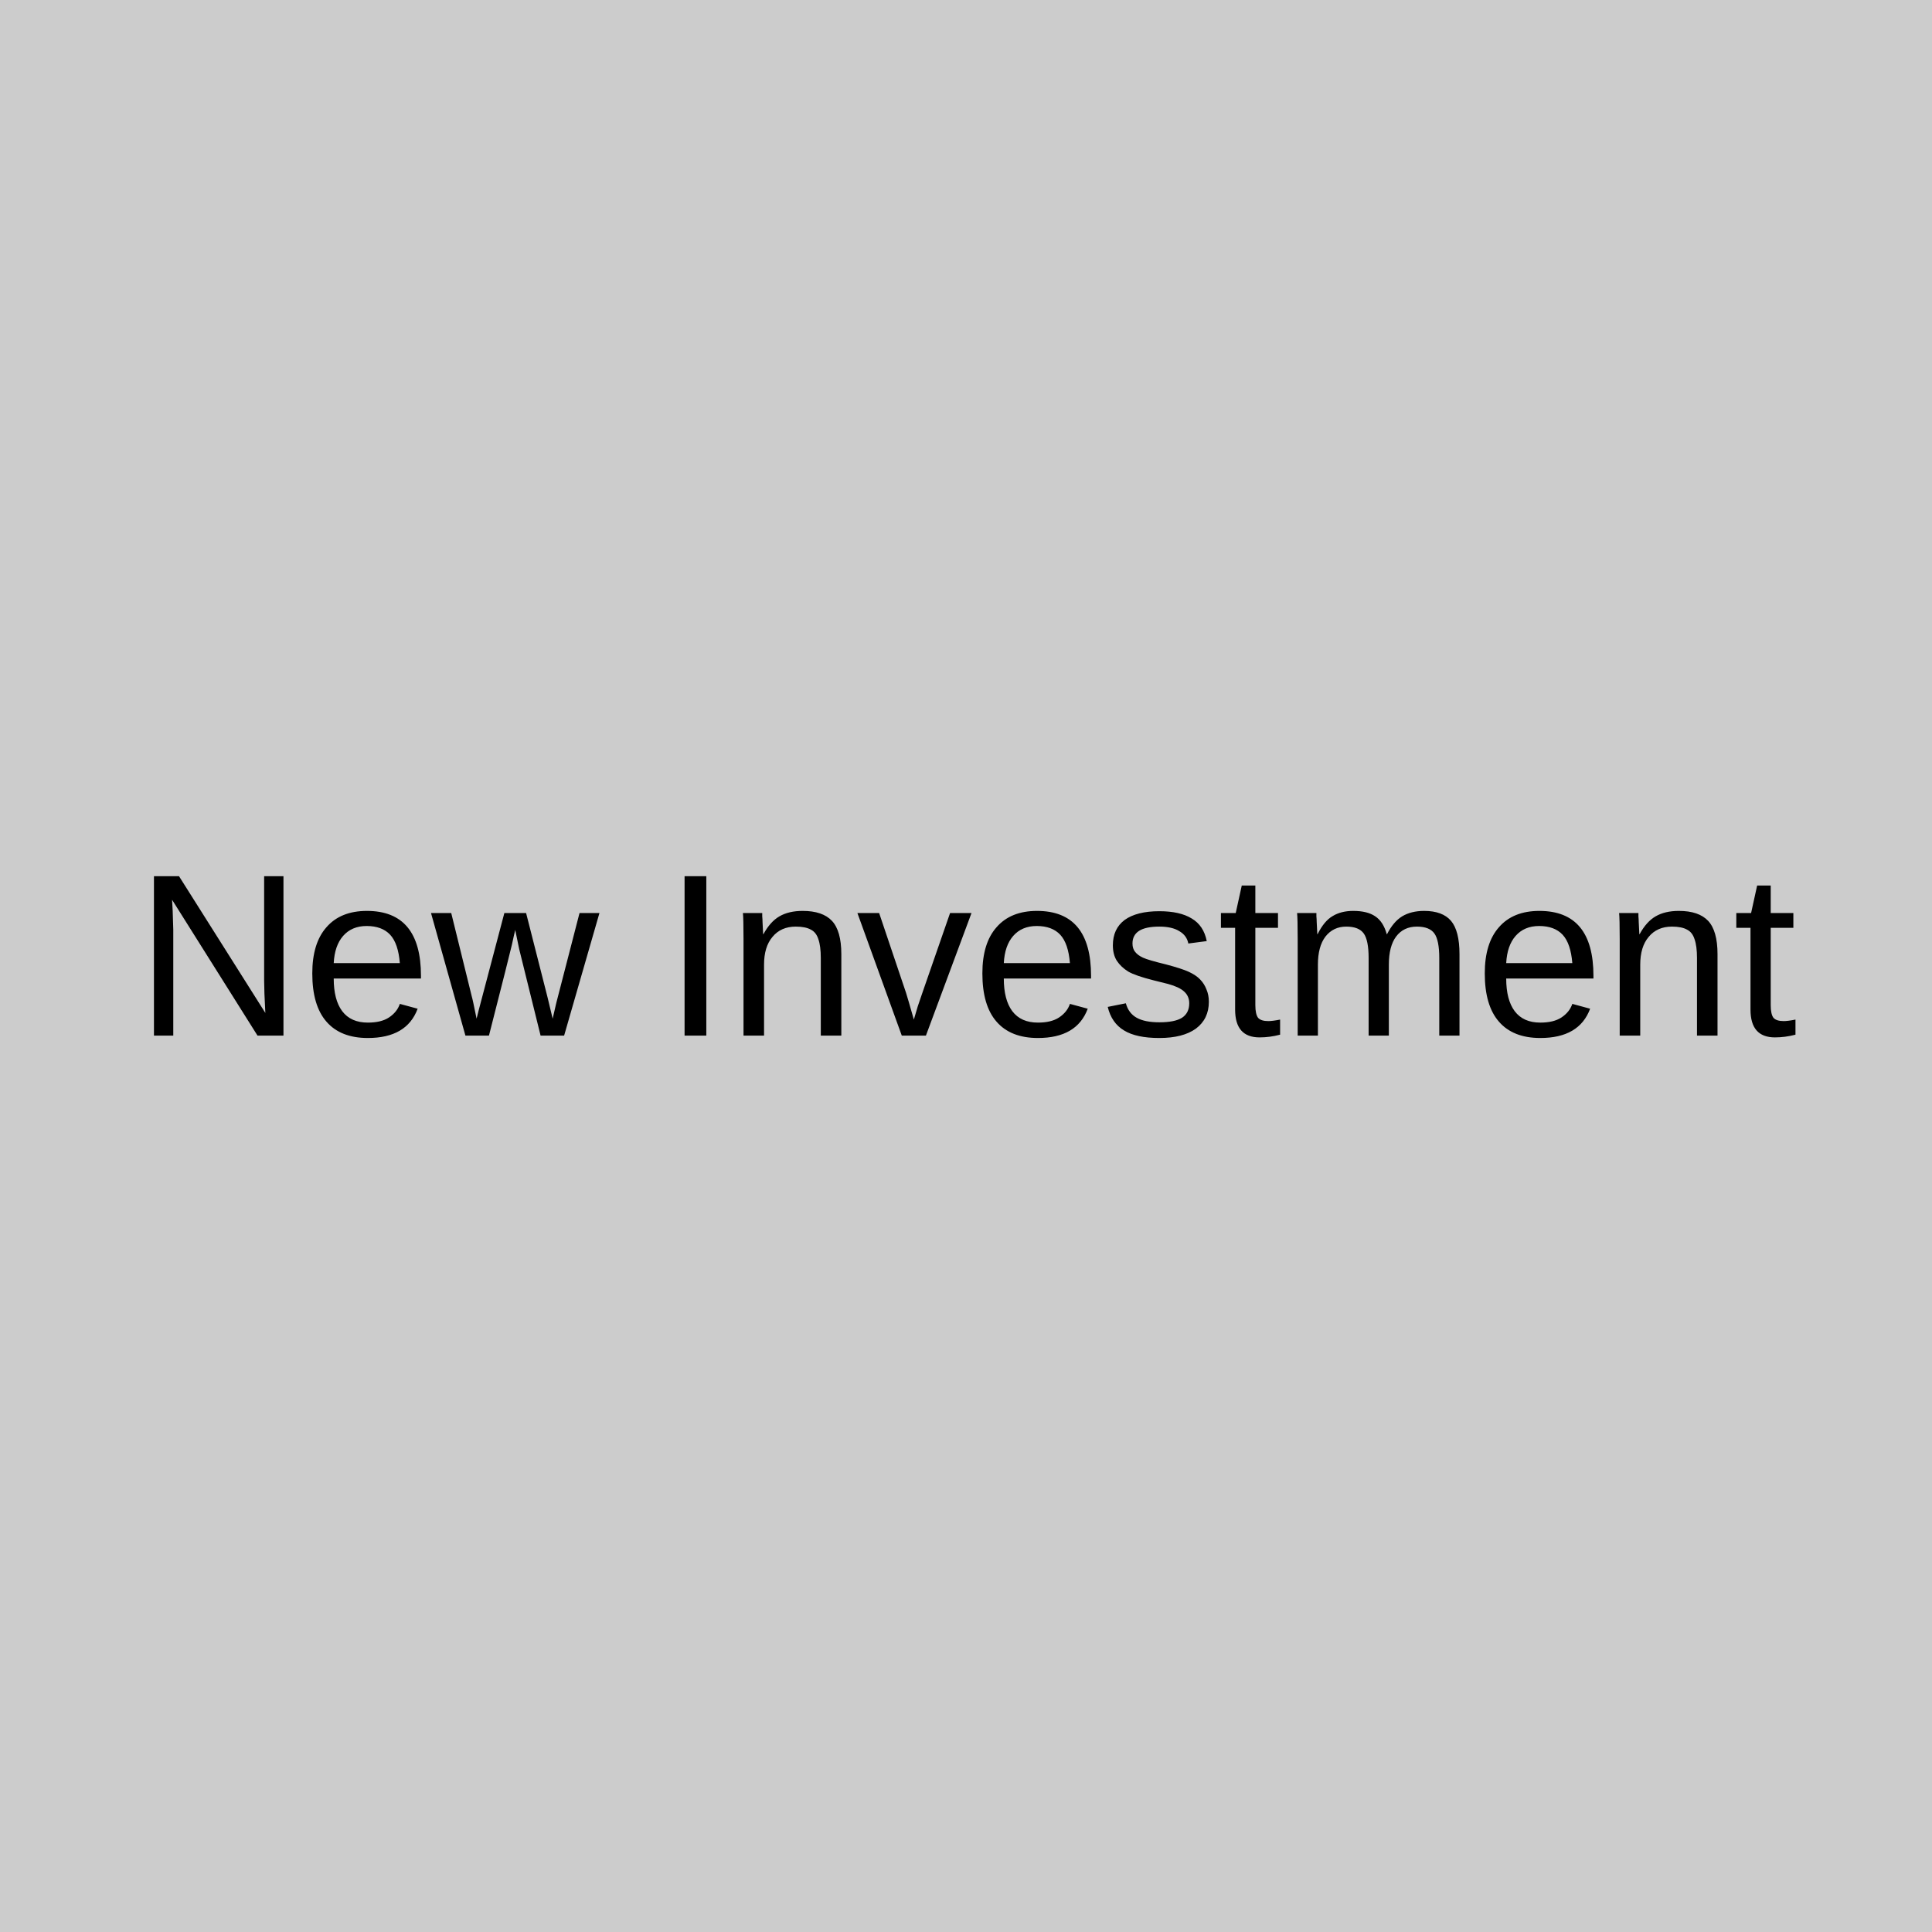
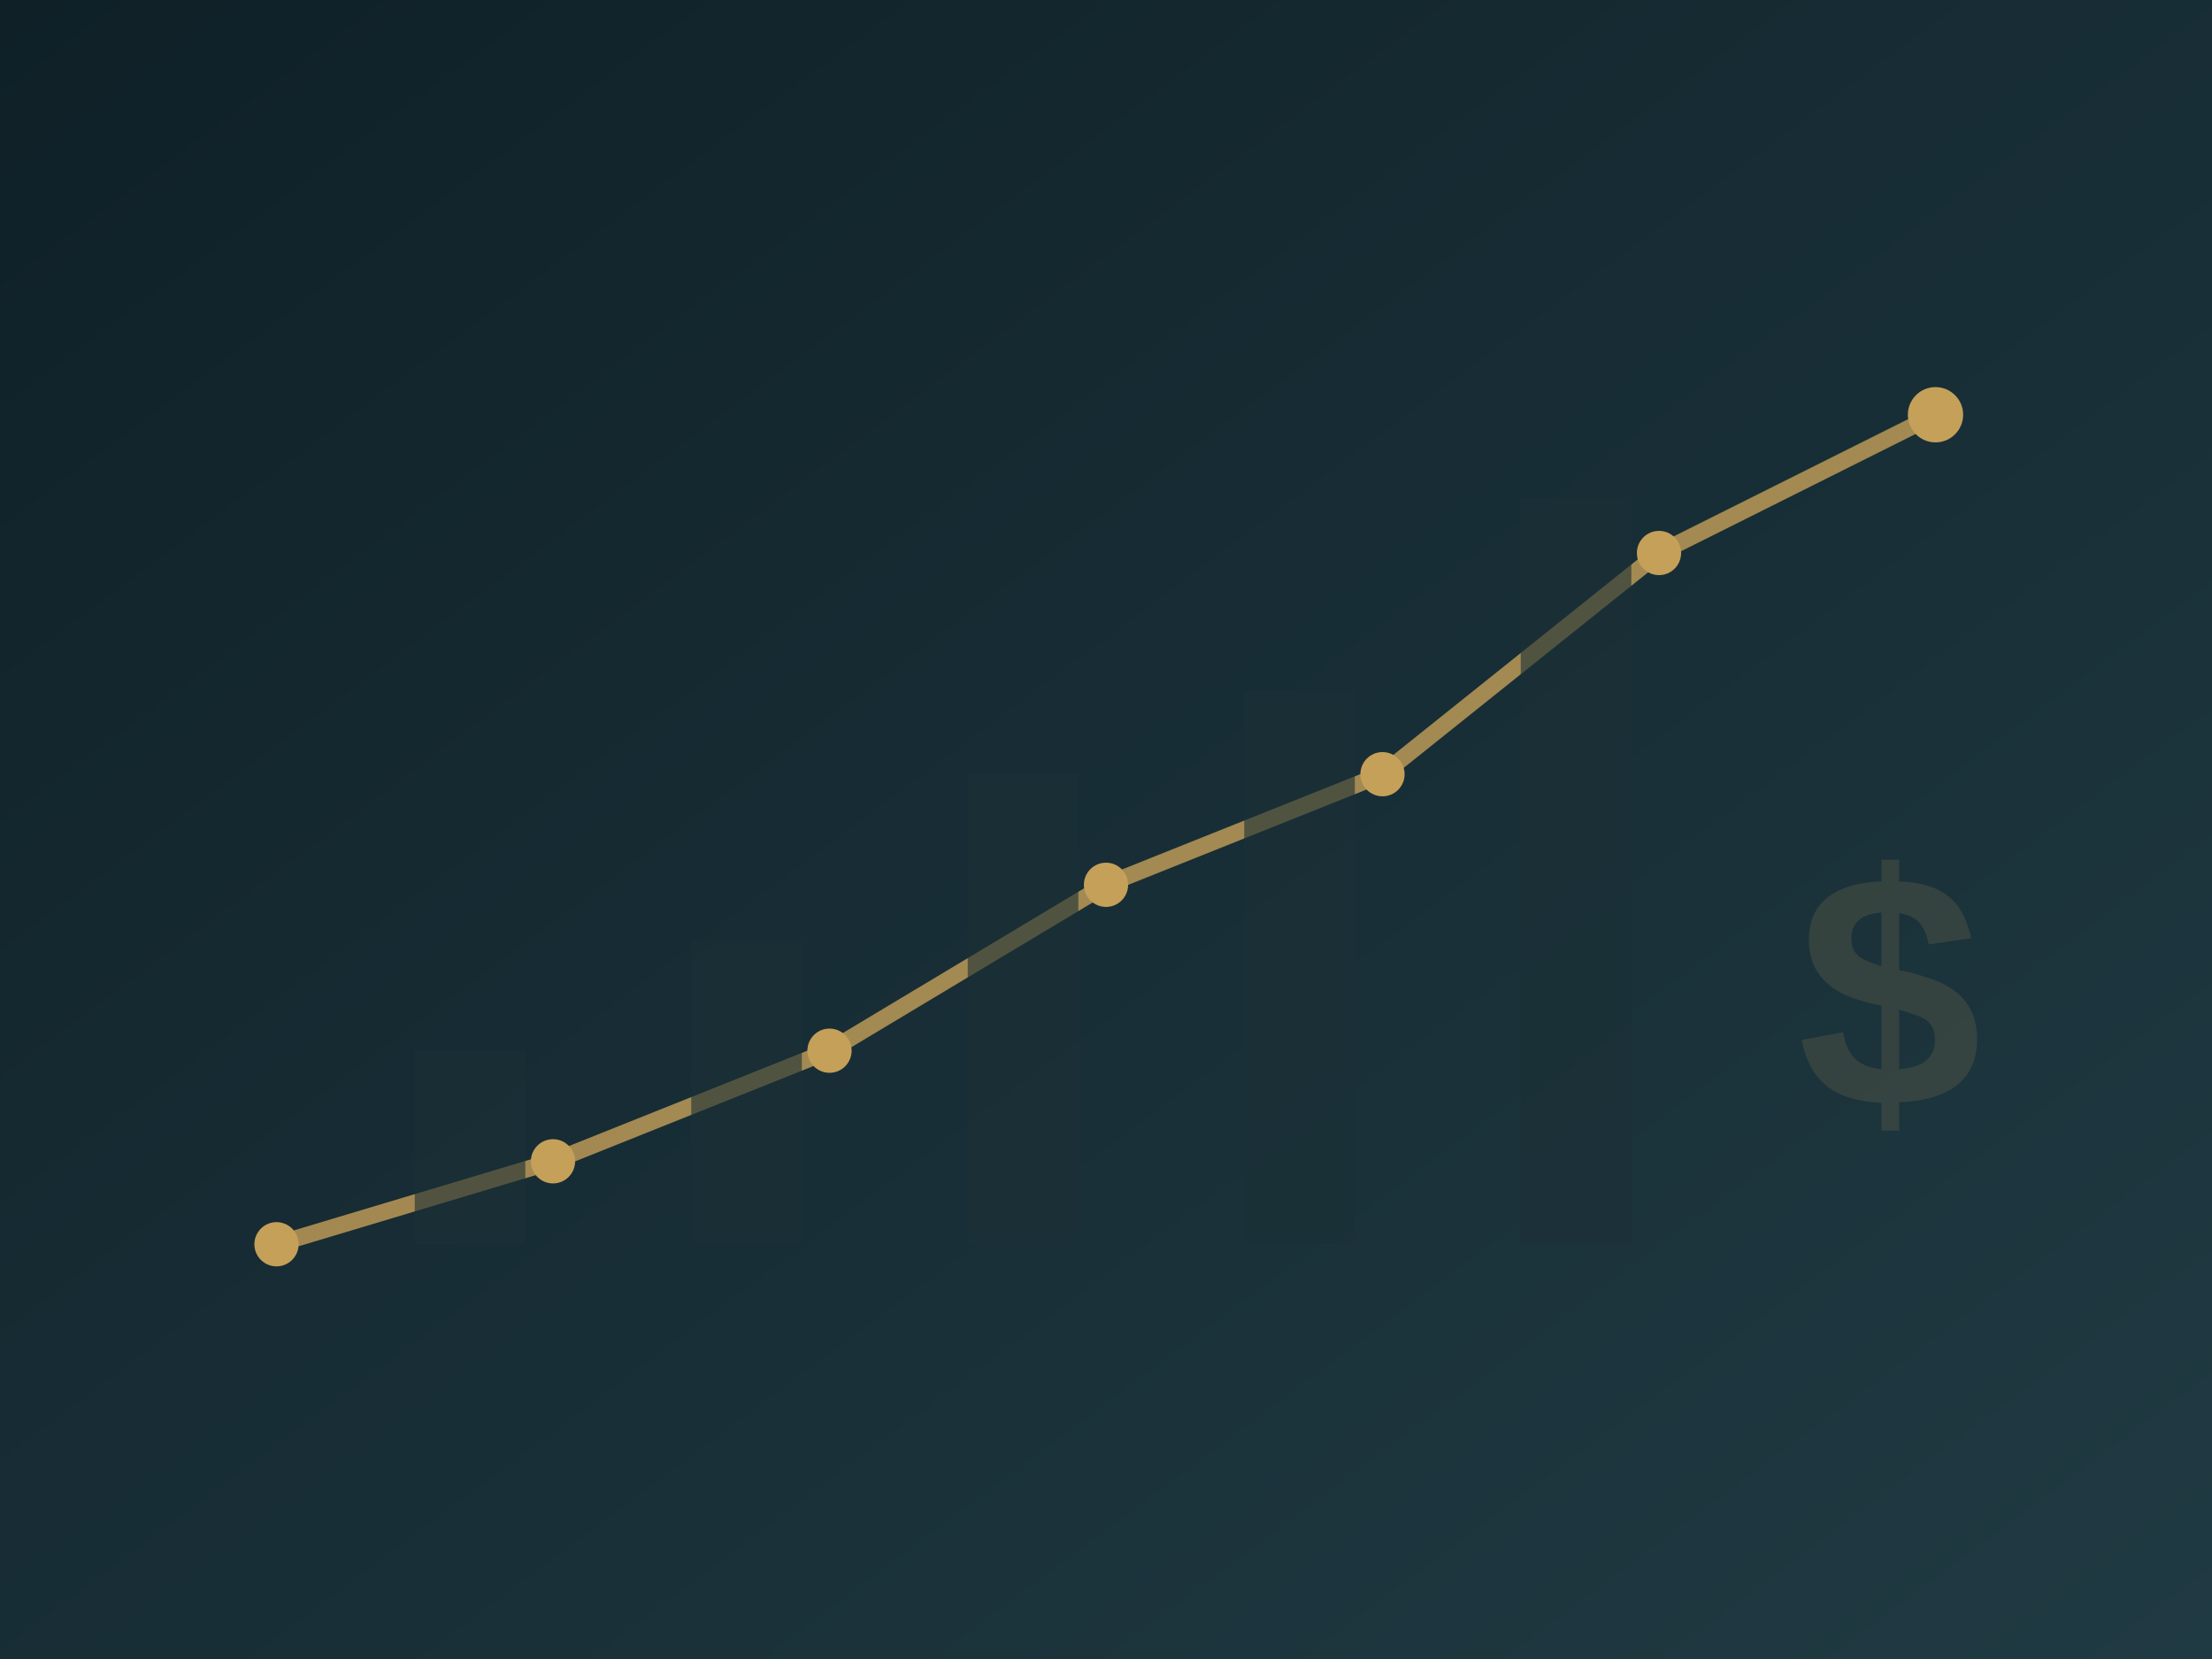
- <svg xmlns="http://www.w3.org/2000/svg" width="100" height="100">
-   <rect width="100" height="100" fill="#cccccc" />
-   <text x="50" y="50" font-family="Arial" font-size="12" fill="#000000" text-anchor="middle" dy=".3em">New Investment</text>
+ <svg xmlns="http://www.w3.org/2000/svg" viewBox="0 0 800 600">
+   <defs>
+     <linearGradient id="investGrad" x1="0%" y1="0%" x2="100%" y2="100%">
+       <stop offset="0%" style="stop-color:#0F2027;stop-opacity:1" />
+       <stop offset="100%" style="stop-color:#203A43;stop-opacity:1" />
+     </linearGradient>
+   </defs>
+   <rect width="800" height="600" fill="url(#investGrad)" />
+   <polyline points="100,450 200,420 300,380 400,320 500,280 600,200 700,150" fill="none" stroke="#C5A059" stroke-width="6" opacity="0.8" />
+   <circle cx="100" cy="450" r="8" fill="#C5A059" />
+   <circle cx="200" cy="420" r="8" fill="#C5A059" />
+   <circle cx="300" cy="380" r="8" fill="#C5A059" />
+   <circle cx="400" cy="320" r="8" fill="#C5A059" />
+   <circle cx="500" cy="280" r="8" fill="#C5A059" />
+   <circle cx="600" cy="200" r="8" fill="#C5A059" />
+   <circle cx="700" cy="150" r="10" fill="#C5A059" />
+   <rect x="150" y="380" width="40" height="70" fill="#1a2f35" opacity="0.6" />
+   <rect x="250" y="340" width="40" height="110" fill="#1a2f35" opacity="0.6" />
+   <rect x="350" y="280" width="40" height="170" fill="#1a2f35" opacity="0.6" />
+   <rect x="450" y="250" width="40" height="200" fill="#1a2f35" opacity="0.6" />
+   <rect x="550" y="180" width="40" height="270" fill="#1a2f35" opacity="0.6" />
+   <text x="650" y="400" font-family="Arial" font-size="120" fill="#C5A059" opacity="0.15" font-weight="bold">$</text>
</svg>
